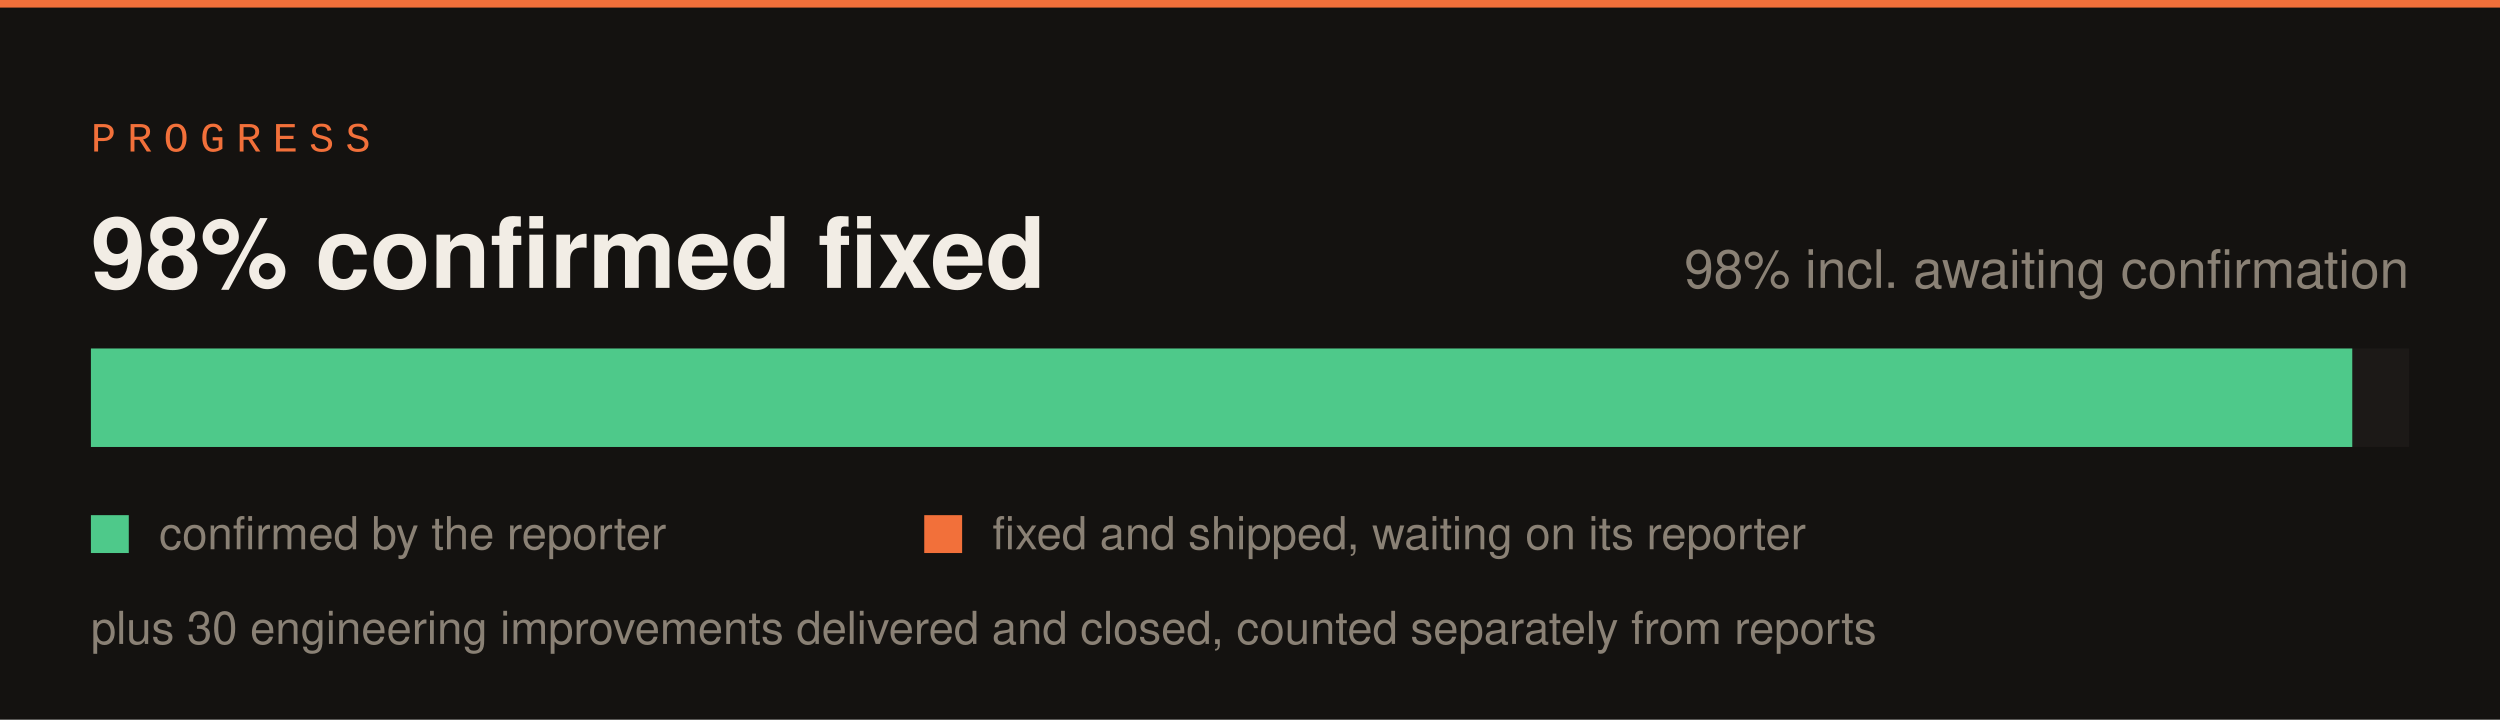
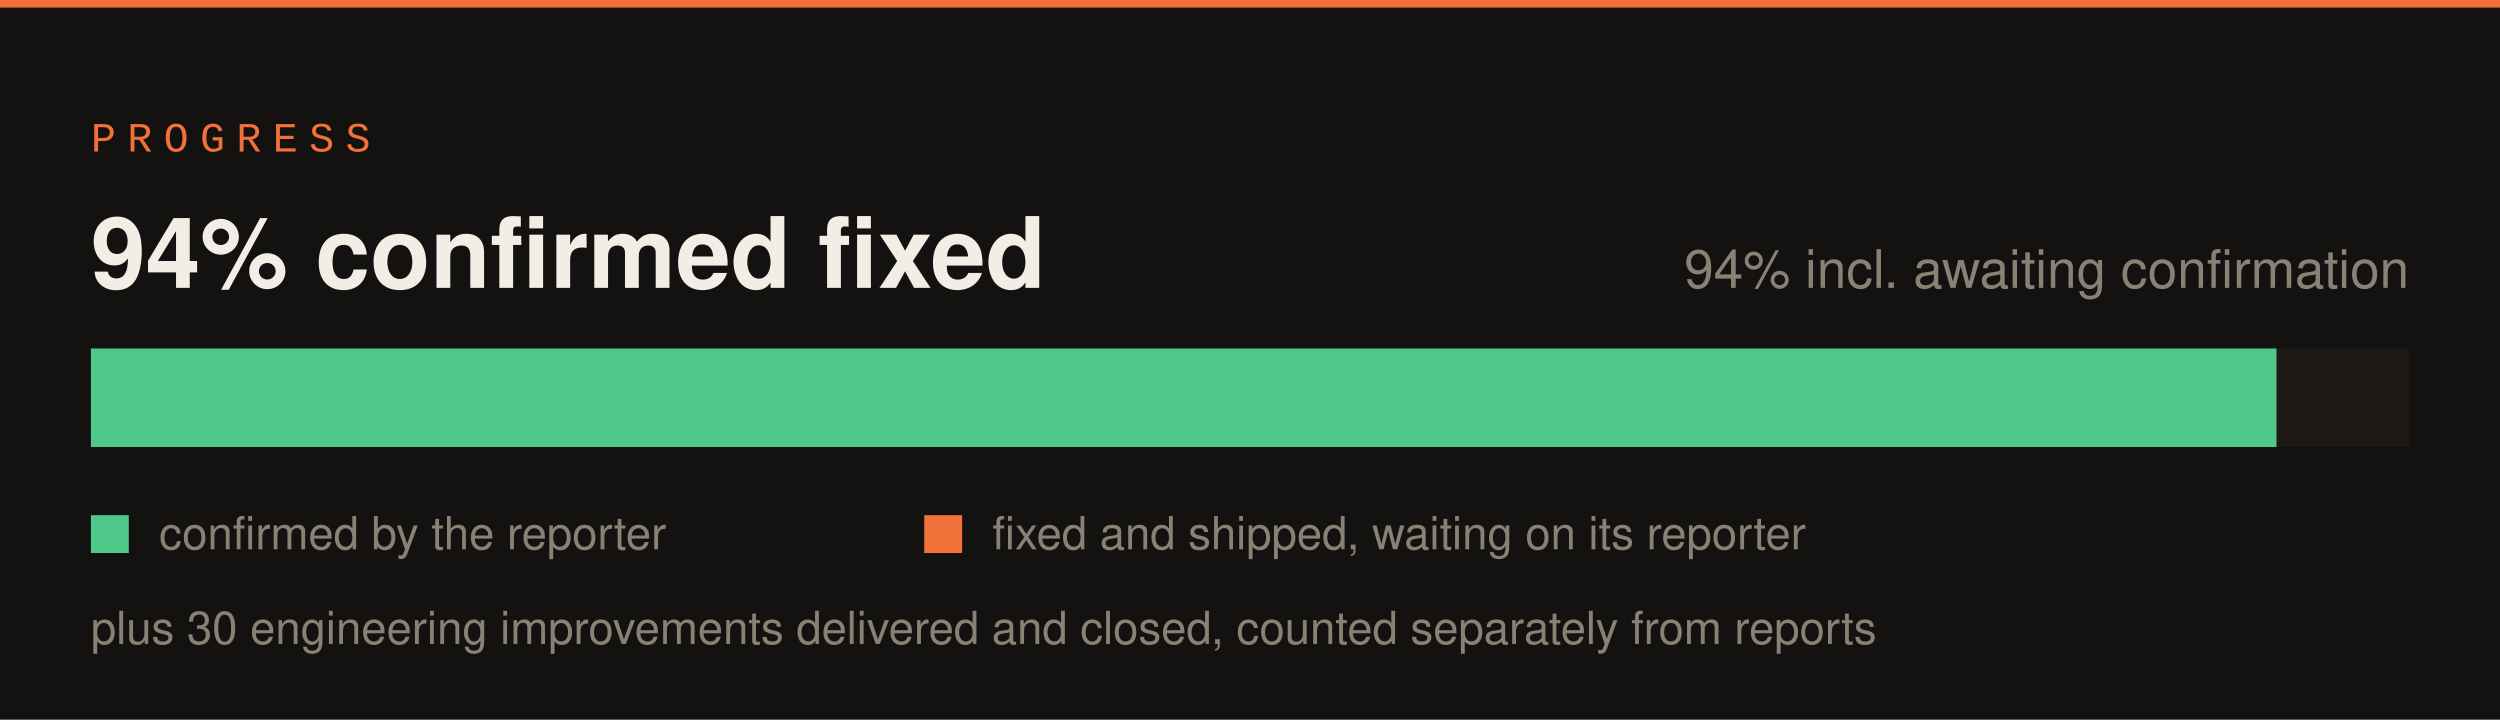
<svg xmlns="http://www.w3.org/2000/svg" width="660" height="190" viewBox="0 0 660 190">
  <rect width="660" height="190" fill="#141210" />
  <rect x="0" y="0" width="660" height="2" fill="#f2703a" />
  <text x="24" y="40" font-family="SFMono-Regular,Consolas,Liberation Mono,monospace" font-size="11" letter-spacing="3" fill="#f2703a">PROGRESS</text>
  <rect x="24" y="92" width="612" height="26" fill="#1c1917" />
-   <rect x="24" y="92" width="597" height="26" fill="#4ec98a" />
-   <rect x="621" y="92" width="0" height="26" fill="#f2703a" />
-   <text x="24" y="76" font-family="-apple-system,Segoe UI,Helvetica,Arial,sans-serif" font-size="26" font-weight="700" fill="#f2ede5">98% confirmed fixed</text>
-   <text x="636" y="76" font-family="-apple-system,Segoe UI,Helvetica,Arial,sans-serif" font-size="14" fill="#8a8175" text-anchor="end">98% incl. awaiting confirmation</text>
+   <rect x="24" y="92" width="577" height="26" fill="#4ec98a" />
+   <rect x="601" y="92" width="0" height="26" fill="#f2703a" />
+   <text x="24" y="76" font-family="-apple-system,Segoe UI,Helvetica,Arial,sans-serif" font-size="26" font-weight="700" fill="#f2ede5">94% confirmed fixed</text>
+   <text x="636" y="76" font-family="-apple-system,Segoe UI,Helvetica,Arial,sans-serif" font-size="14" fill="#8a8175" text-anchor="end">94% incl. awaiting confirmation</text>
  <rect x="24" y="136" width="10" height="10" fill="#4ec98a" />
  <text x="42" y="145" font-family="-apple-system,Segoe UI,Helvetica,Arial,sans-serif" font-size="12" fill="#8a8175">confirmed by the reporter</text>
  <rect x="244" y="136" width="10" height="10" fill="#f2703a" />
  <text x="262" y="145" font-family="-apple-system,Segoe UI,Helvetica,Arial,sans-serif" font-size="12" fill="#8a8175">fixed and shipped, waiting on its reporter</text>
  <text x="24" y="170" font-family="-apple-system,Segoe UI,Helvetica,Arial,sans-serif" font-size="12" fill="#8a8175">plus 30 engineering improvements delivered and closed, counted separately from reports</text>
</svg>
